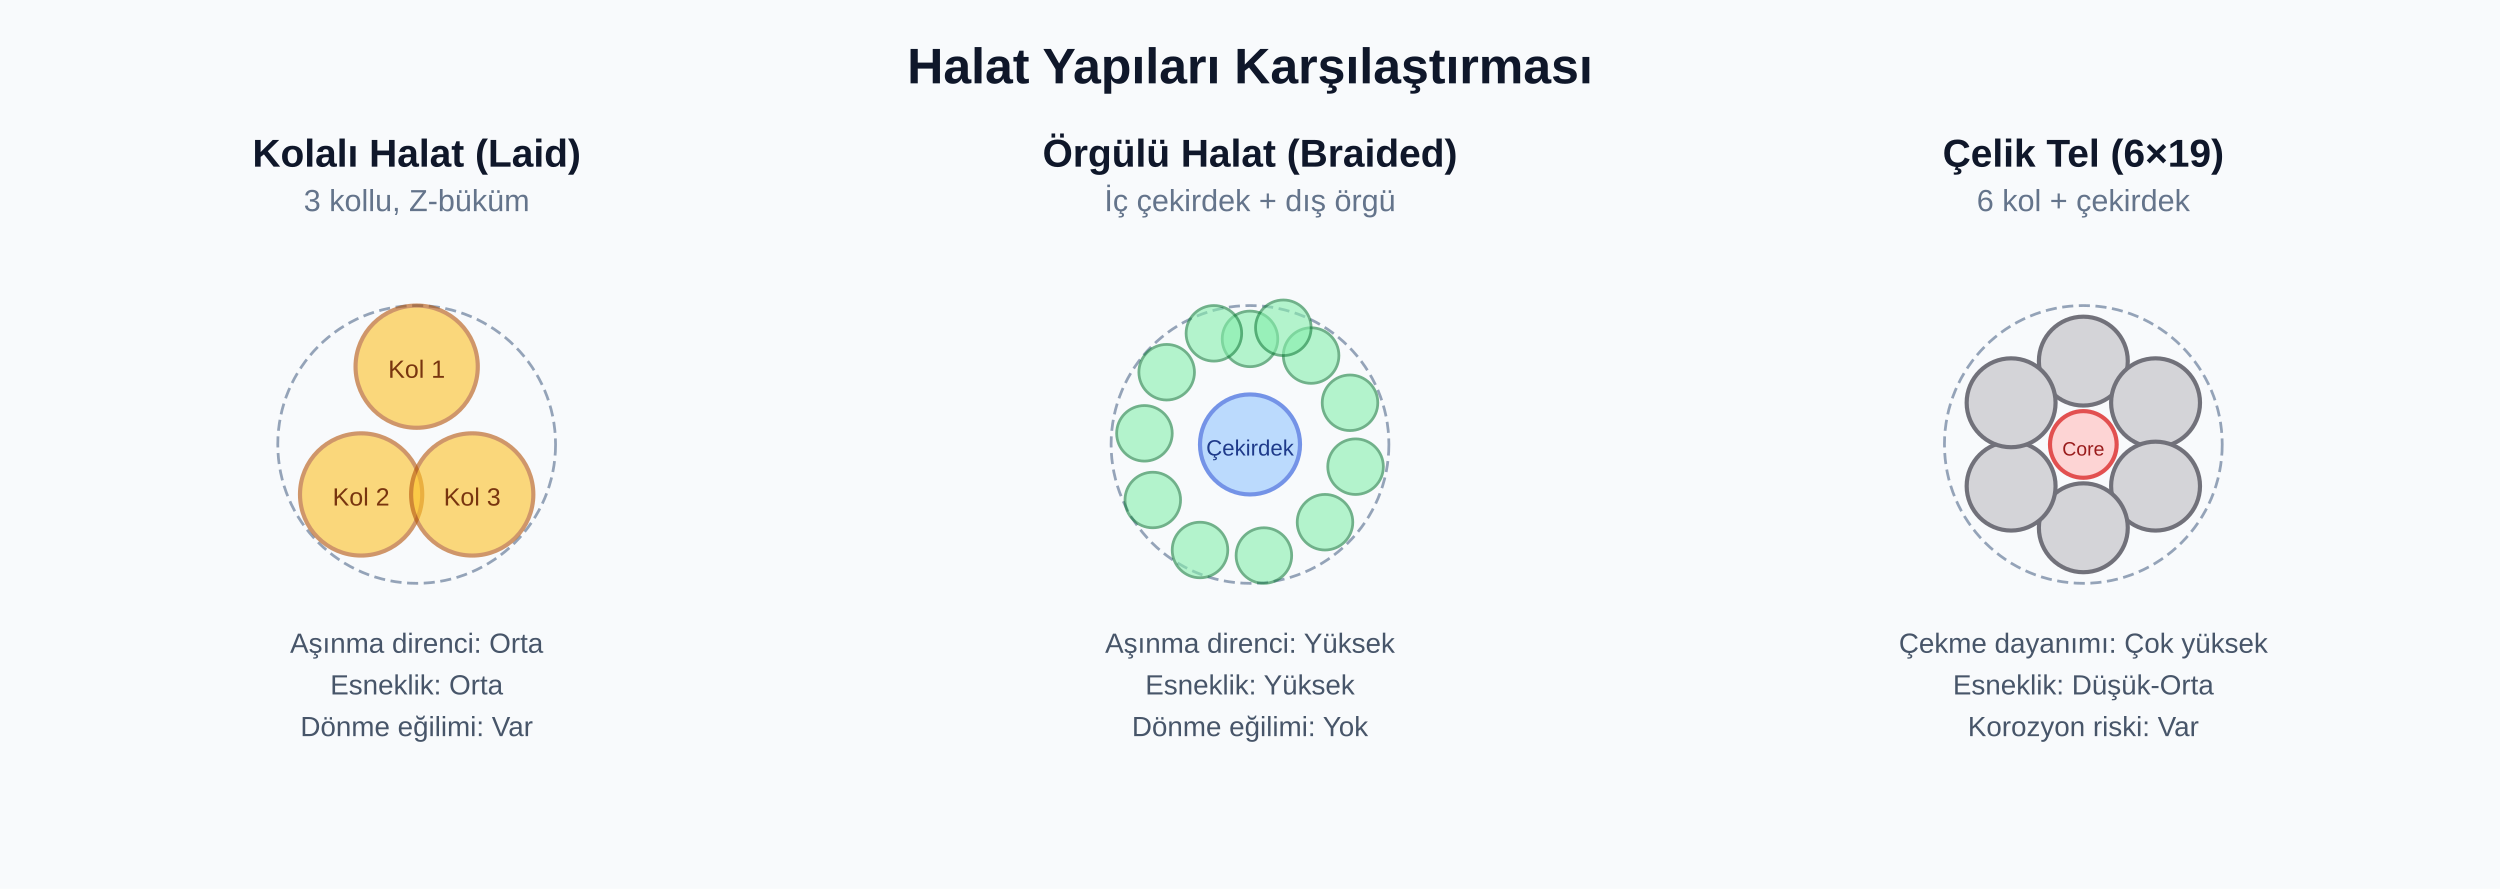
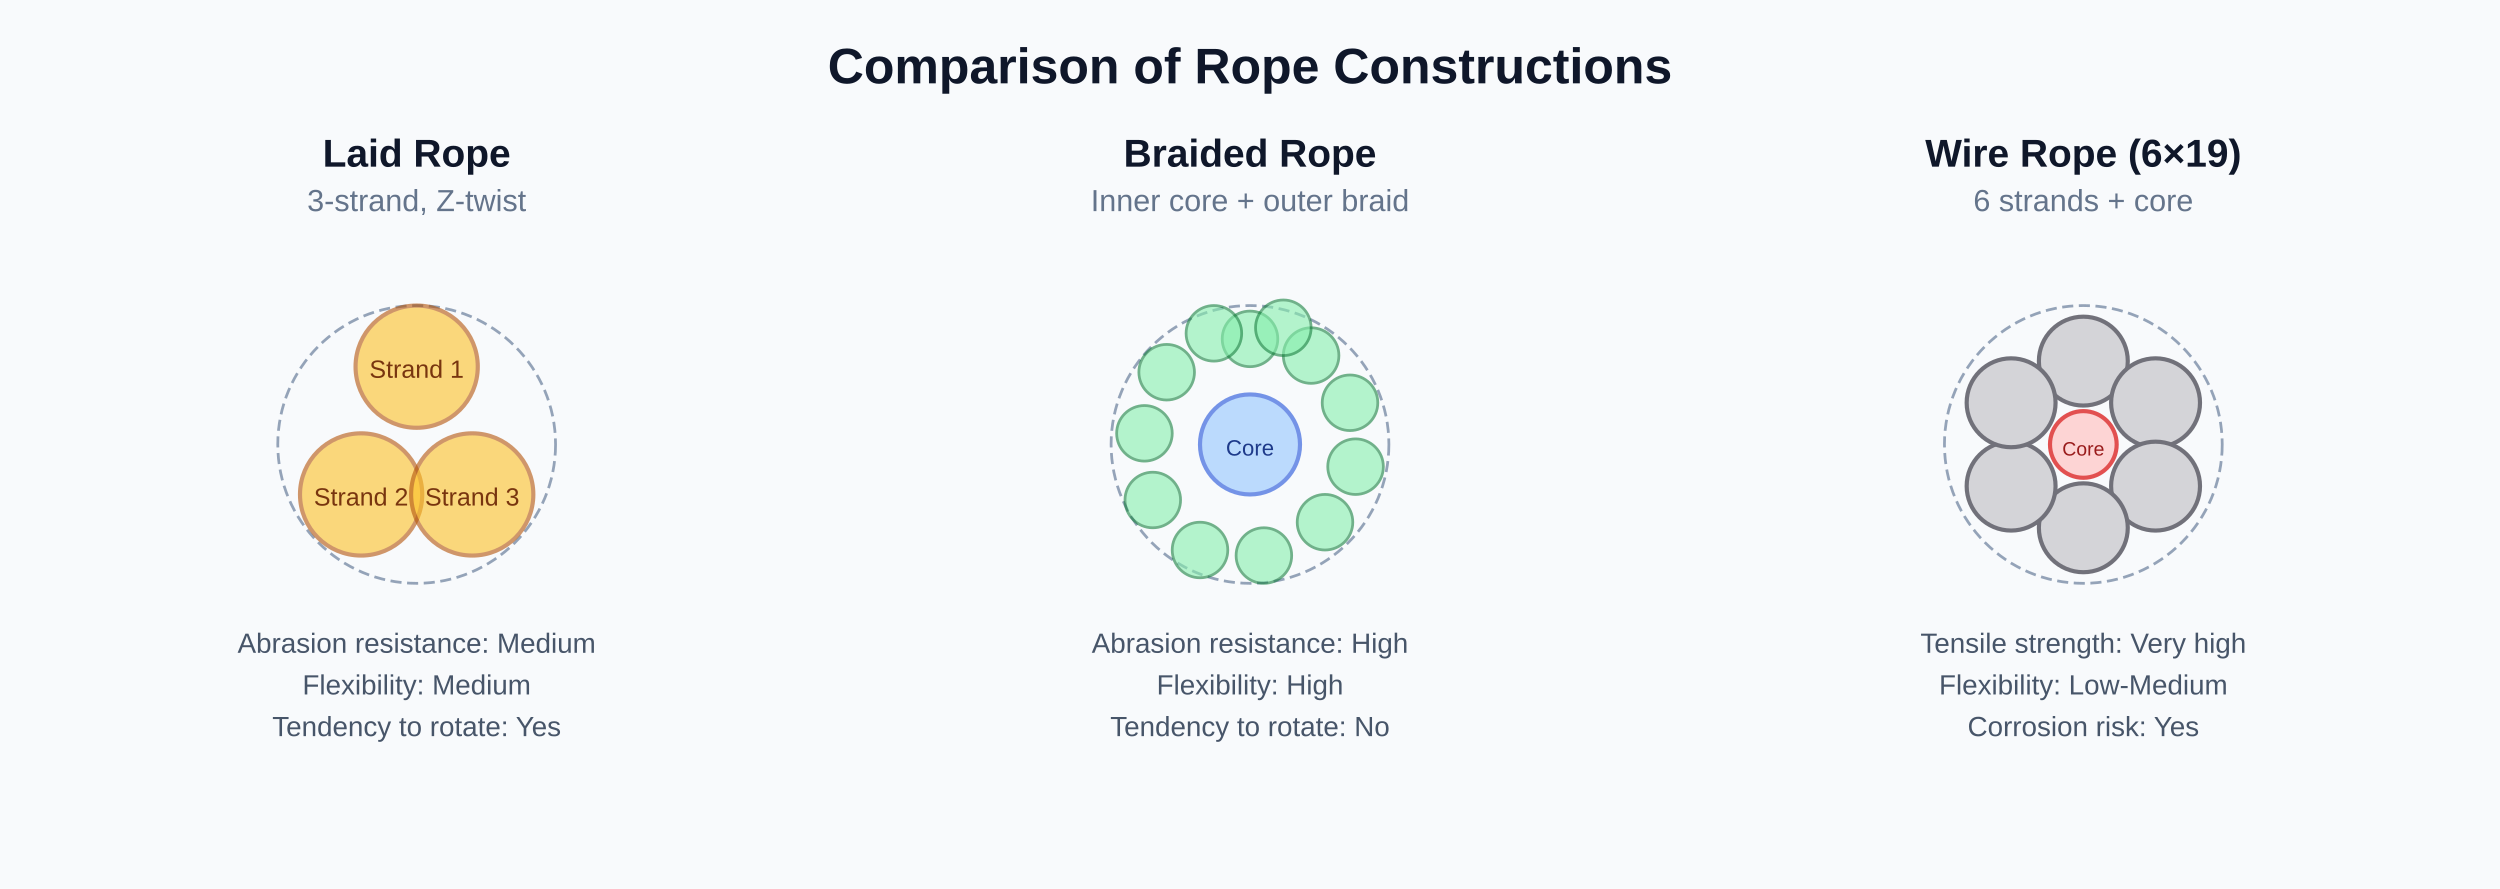
<svg xmlns="http://www.w3.org/2000/svg" width="900" height="320" viewBox="0 0 900 320">
  <rect width="900" height="320" fill="#f8fafc" />
-   <text x="450" y="30" text-anchor="middle" font-size="18" font-weight="bold" fill="#0f172a" font-family="Arial">Halat Yapıları Karşılaştırması</text>
+   <text x="450" y="30" text-anchor="middle" font-size="18" font-weight="bold" fill="#0f172a" font-family="Arial">Comparison of Rope Constructions</text>
  <g transform="translate(150, 60)">
-     <text x="0" y="0" text-anchor="middle" font-size="14" font-weight="bold" fill="#0f172a" font-family="Arial">Kolalı Halat (Laid)</text>
-     <text x="0" y="16" text-anchor="middle" font-size="11" fill="#64748b" font-family="Arial">3 kollu, Z-büküm</text>
+     <text x="0" y="0" text-anchor="middle" font-size="14" font-weight="bold" fill="#0f172a" font-family="Arial">Laid Rope</text>
+     <text x="0" y="16" text-anchor="middle" font-size="11" fill="#64748b" font-family="Arial">3-strand, Z-twist</text>
    <circle cx="0" cy="100" r="50" fill="none" stroke="#94a3b8" stroke-width="1" stroke-dasharray="4 2" />
    <circle cx="0" cy="72" r="22" fill="#fbbf24" opacity="0.6" stroke="#b45309" stroke-width="1.5" />
    <circle cx="-20" cy="118" r="22" fill="#fbbf24" opacity="0.6" stroke="#b45309" stroke-width="1.5" />
    <circle cx="20" cy="118" r="22" fill="#fbbf24" opacity="0.6" stroke="#b45309" stroke-width="1.5" />
-     <text x="0" y="76" text-anchor="middle" font-size="9" fill="#78350f" font-family="Arial">Kol 1</text>
-     <text x="-20" y="122" text-anchor="middle" font-size="9" fill="#78350f" font-family="Arial">Kol 2</text>
-     <text x="20" y="122" text-anchor="middle" font-size="9" fill="#78350f" font-family="Arial">Kol 3</text>
-     <text x="0" y="175" text-anchor="middle" font-size="10" fill="#475569" font-family="Arial">Aşınma direnci: Orta</text>
-     <text x="0" y="190" text-anchor="middle" font-size="10" fill="#475569" font-family="Arial">Esneklik: Orta</text>
-     <text x="0" y="205" text-anchor="middle" font-size="10" fill="#475569" font-family="Arial">Dönme eğilimi: Var</text>
+     <text x="0" y="76" text-anchor="middle" font-size="9" fill="#78350f" font-family="Arial">Strand 1</text>
+     <text x="-20" y="122" text-anchor="middle" font-size="9" fill="#78350f" font-family="Arial">Strand 2</text>
+     <text x="20" y="122" text-anchor="middle" font-size="9" fill="#78350f" font-family="Arial">Strand 3</text>
+     <text x="0" y="175" text-anchor="middle" font-size="10" fill="#475569" font-family="Arial">Abrasion resistance: Medium</text>
+     <text x="0" y="190" text-anchor="middle" font-size="10" fill="#475569" font-family="Arial">Flexibility: Medium</text>
+     <text x="0" y="205" text-anchor="middle" font-size="10" fill="#475569" font-family="Arial">Tendency to rotate: Yes</text>
  </g>
  <g transform="translate(450, 60)">
-     <text x="0" y="0" text-anchor="middle" font-size="14" font-weight="bold" fill="#0f172a" font-family="Arial">Örgülü Halat (Braided)</text>
-     <text x="0" y="16" text-anchor="middle" font-size="11" fill="#64748b" font-family="Arial">İç çekirdek + dış örgü</text>
+     <text x="0" y="0" text-anchor="middle" font-size="14" font-weight="bold" fill="#0f172a" font-family="Arial">Braided Rope</text>
+     <text x="0" y="16" text-anchor="middle" font-size="11" fill="#64748b" font-family="Arial">Inner core + outer braid</text>
    <circle cx="0" cy="100" r="50" fill="none" stroke="#94a3b8" stroke-width="1" stroke-dasharray="4 2" />
    <circle cx="0" cy="100" r="18" fill="#93c5fd" opacity="0.6" stroke="#1d4ed8" stroke-width="1.5" />
-     <text x="0" y="104" text-anchor="middle" font-size="8" fill="#1e3a8a" font-family="Arial">Çekirdek</text>
+     <text x="0" y="104" text-anchor="middle" font-size="8" fill="#1e3a8a" font-family="Arial">Core</text>
    <circle cx="0" cy="62" r="10" fill="#86efac" opacity="0.6" stroke="#15803d" stroke-width="1" />
    <circle cx="22" cy="68" r="10" fill="#86efac" opacity="0.6" stroke="#15803d" stroke-width="1" />
    <circle cx="36" cy="85" r="10" fill="#86efac" opacity="0.6" stroke="#15803d" stroke-width="1" />
    <circle cx="38" cy="108" r="10" fill="#86efac" opacity="0.6" stroke="#15803d" stroke-width="1" />
    <circle cx="27" cy="128" r="10" fill="#86efac" opacity="0.6" stroke="#15803d" stroke-width="1" />
    <circle cx="5" cy="140" r="10" fill="#86efac" opacity="0.6" stroke="#15803d" stroke-width="1" />
    <circle cx="-18" cy="138" r="10" fill="#86efac" opacity="0.6" stroke="#15803d" stroke-width="1" />
    <circle cx="-35" cy="120" r="10" fill="#86efac" opacity="0.6" stroke="#15803d" stroke-width="1" />
    <circle cx="-38" cy="96" r="10" fill="#86efac" opacity="0.6" stroke="#15803d" stroke-width="1" />
    <circle cx="-30" cy="74" r="10" fill="#86efac" opacity="0.6" stroke="#15803d" stroke-width="1" />
    <circle cx="-13" cy="60" r="10" fill="#86efac" opacity="0.6" stroke="#15803d" stroke-width="1" />
    <circle cx="12" cy="58" r="10" fill="#86efac" opacity="0.6" stroke="#15803d" stroke-width="1" />
-     <text x="0" y="175" text-anchor="middle" font-size="10" fill="#475569" font-family="Arial">Aşınma direnci: Yüksek</text>
-     <text x="0" y="190" text-anchor="middle" font-size="10" fill="#475569" font-family="Arial">Esneklik: Yüksek</text>
-     <text x="0" y="205" text-anchor="middle" font-size="10" fill="#475569" font-family="Arial">Dönme eğilimi: Yok</text>
+     <text x="0" y="175" text-anchor="middle" font-size="10" fill="#475569" font-family="Arial">Abrasion resistance: High</text>
+     <text x="0" y="190" text-anchor="middle" font-size="10" fill="#475569" font-family="Arial">Flexibility: High</text>
+     <text x="0" y="205" text-anchor="middle" font-size="10" fill="#475569" font-family="Arial">Tendency to rotate: No</text>
  </g>
  <g transform="translate(750, 60)">
-     <text x="0" y="0" text-anchor="middle" font-size="14" font-weight="bold" fill="#0f172a" font-family="Arial">Çelik Tel (6×19)</text>
-     <text x="0" y="16" text-anchor="middle" font-size="11" fill="#64748b" font-family="Arial">6 kol + çekirdek</text>
+     <text x="0" y="0" text-anchor="middle" font-size="14" font-weight="bold" fill="#0f172a" font-family="Arial">Wire Rope (6×19)</text>
+     <text x="0" y="16" text-anchor="middle" font-size="11" fill="#64748b" font-family="Arial">6 strands + core</text>
    <circle cx="0" cy="100" r="50" fill="none" stroke="#94a3b8" stroke-width="1" stroke-dasharray="4 2" />
    <circle cx="0" cy="100" r="12" fill="#fecaca" opacity="0.8" stroke="#dc2626" stroke-width="1.5" />
    <text x="0" y="104" text-anchor="middle" font-size="7" fill="#991b1b" font-family="Arial">Core</text>
    <circle cx="0" cy="70" r="16" fill="#d4d4d8" stroke="#71717a" stroke-width="1.5" />
    <circle cx="26" cy="85" r="16" fill="#d4d4d8" stroke="#71717a" stroke-width="1.5" />
    <circle cx="26" cy="115" r="16" fill="#d4d4d8" stroke="#71717a" stroke-width="1.5" />
    <circle cx="0" cy="130" r="16" fill="#d4d4d8" stroke="#71717a" stroke-width="1.5" />
    <circle cx="-26" cy="115" r="16" fill="#d4d4d8" stroke="#71717a" stroke-width="1.5" />
    <circle cx="-26" cy="85" r="16" fill="#d4d4d8" stroke="#71717a" stroke-width="1.5" />
-     <text x="0" y="175" text-anchor="middle" font-size="10" fill="#475569" font-family="Arial">Çekme dayanımı: Çok yüksek</text>
-     <text x="0" y="190" text-anchor="middle" font-size="10" fill="#475569" font-family="Arial">Esneklik: Düşük-Orta</text>
-     <text x="0" y="205" text-anchor="middle" font-size="10" fill="#475569" font-family="Arial">Korozyon riski: Var</text>
+     <text x="0" y="175" text-anchor="middle" font-size="10" fill="#475569" font-family="Arial">Tensile strength: Very high</text>
+     <text x="0" y="190" text-anchor="middle" font-size="10" fill="#475569" font-family="Arial">Flexibility: Low-Medium</text>
+     <text x="0" y="205" text-anchor="middle" font-size="10" fill="#475569" font-family="Arial">Corrosion risk: Yes</text>
  </g>
</svg>
